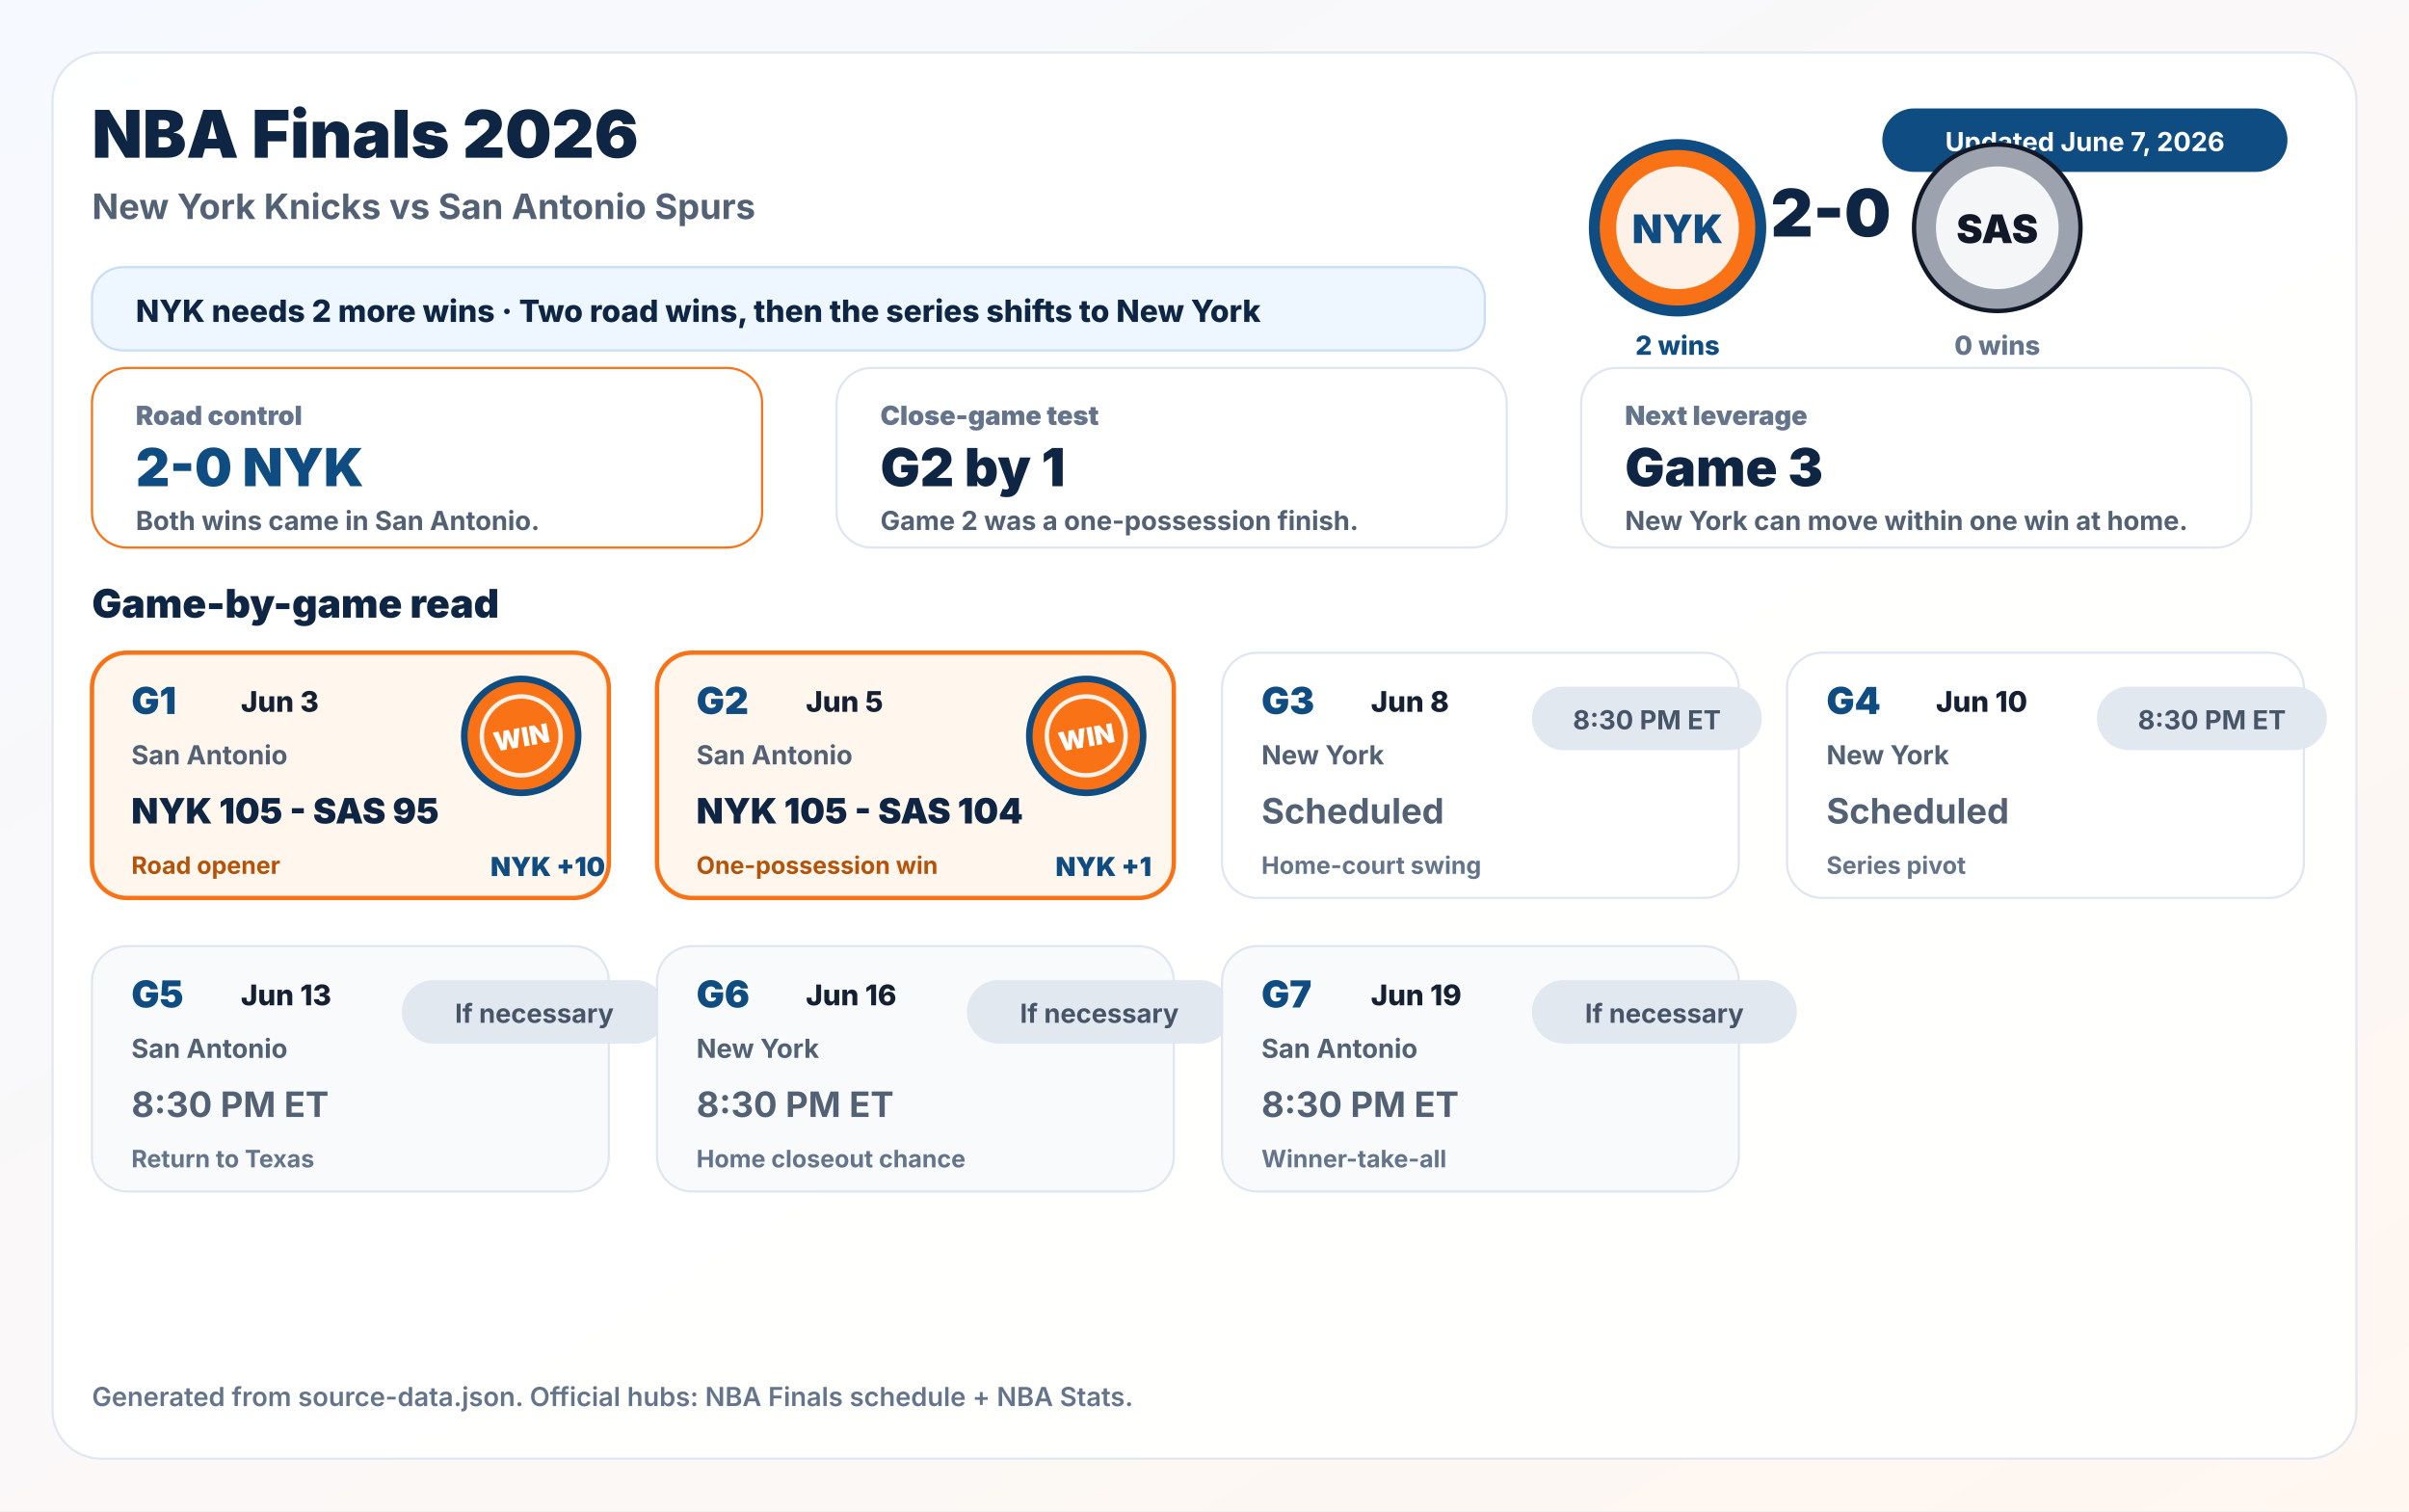
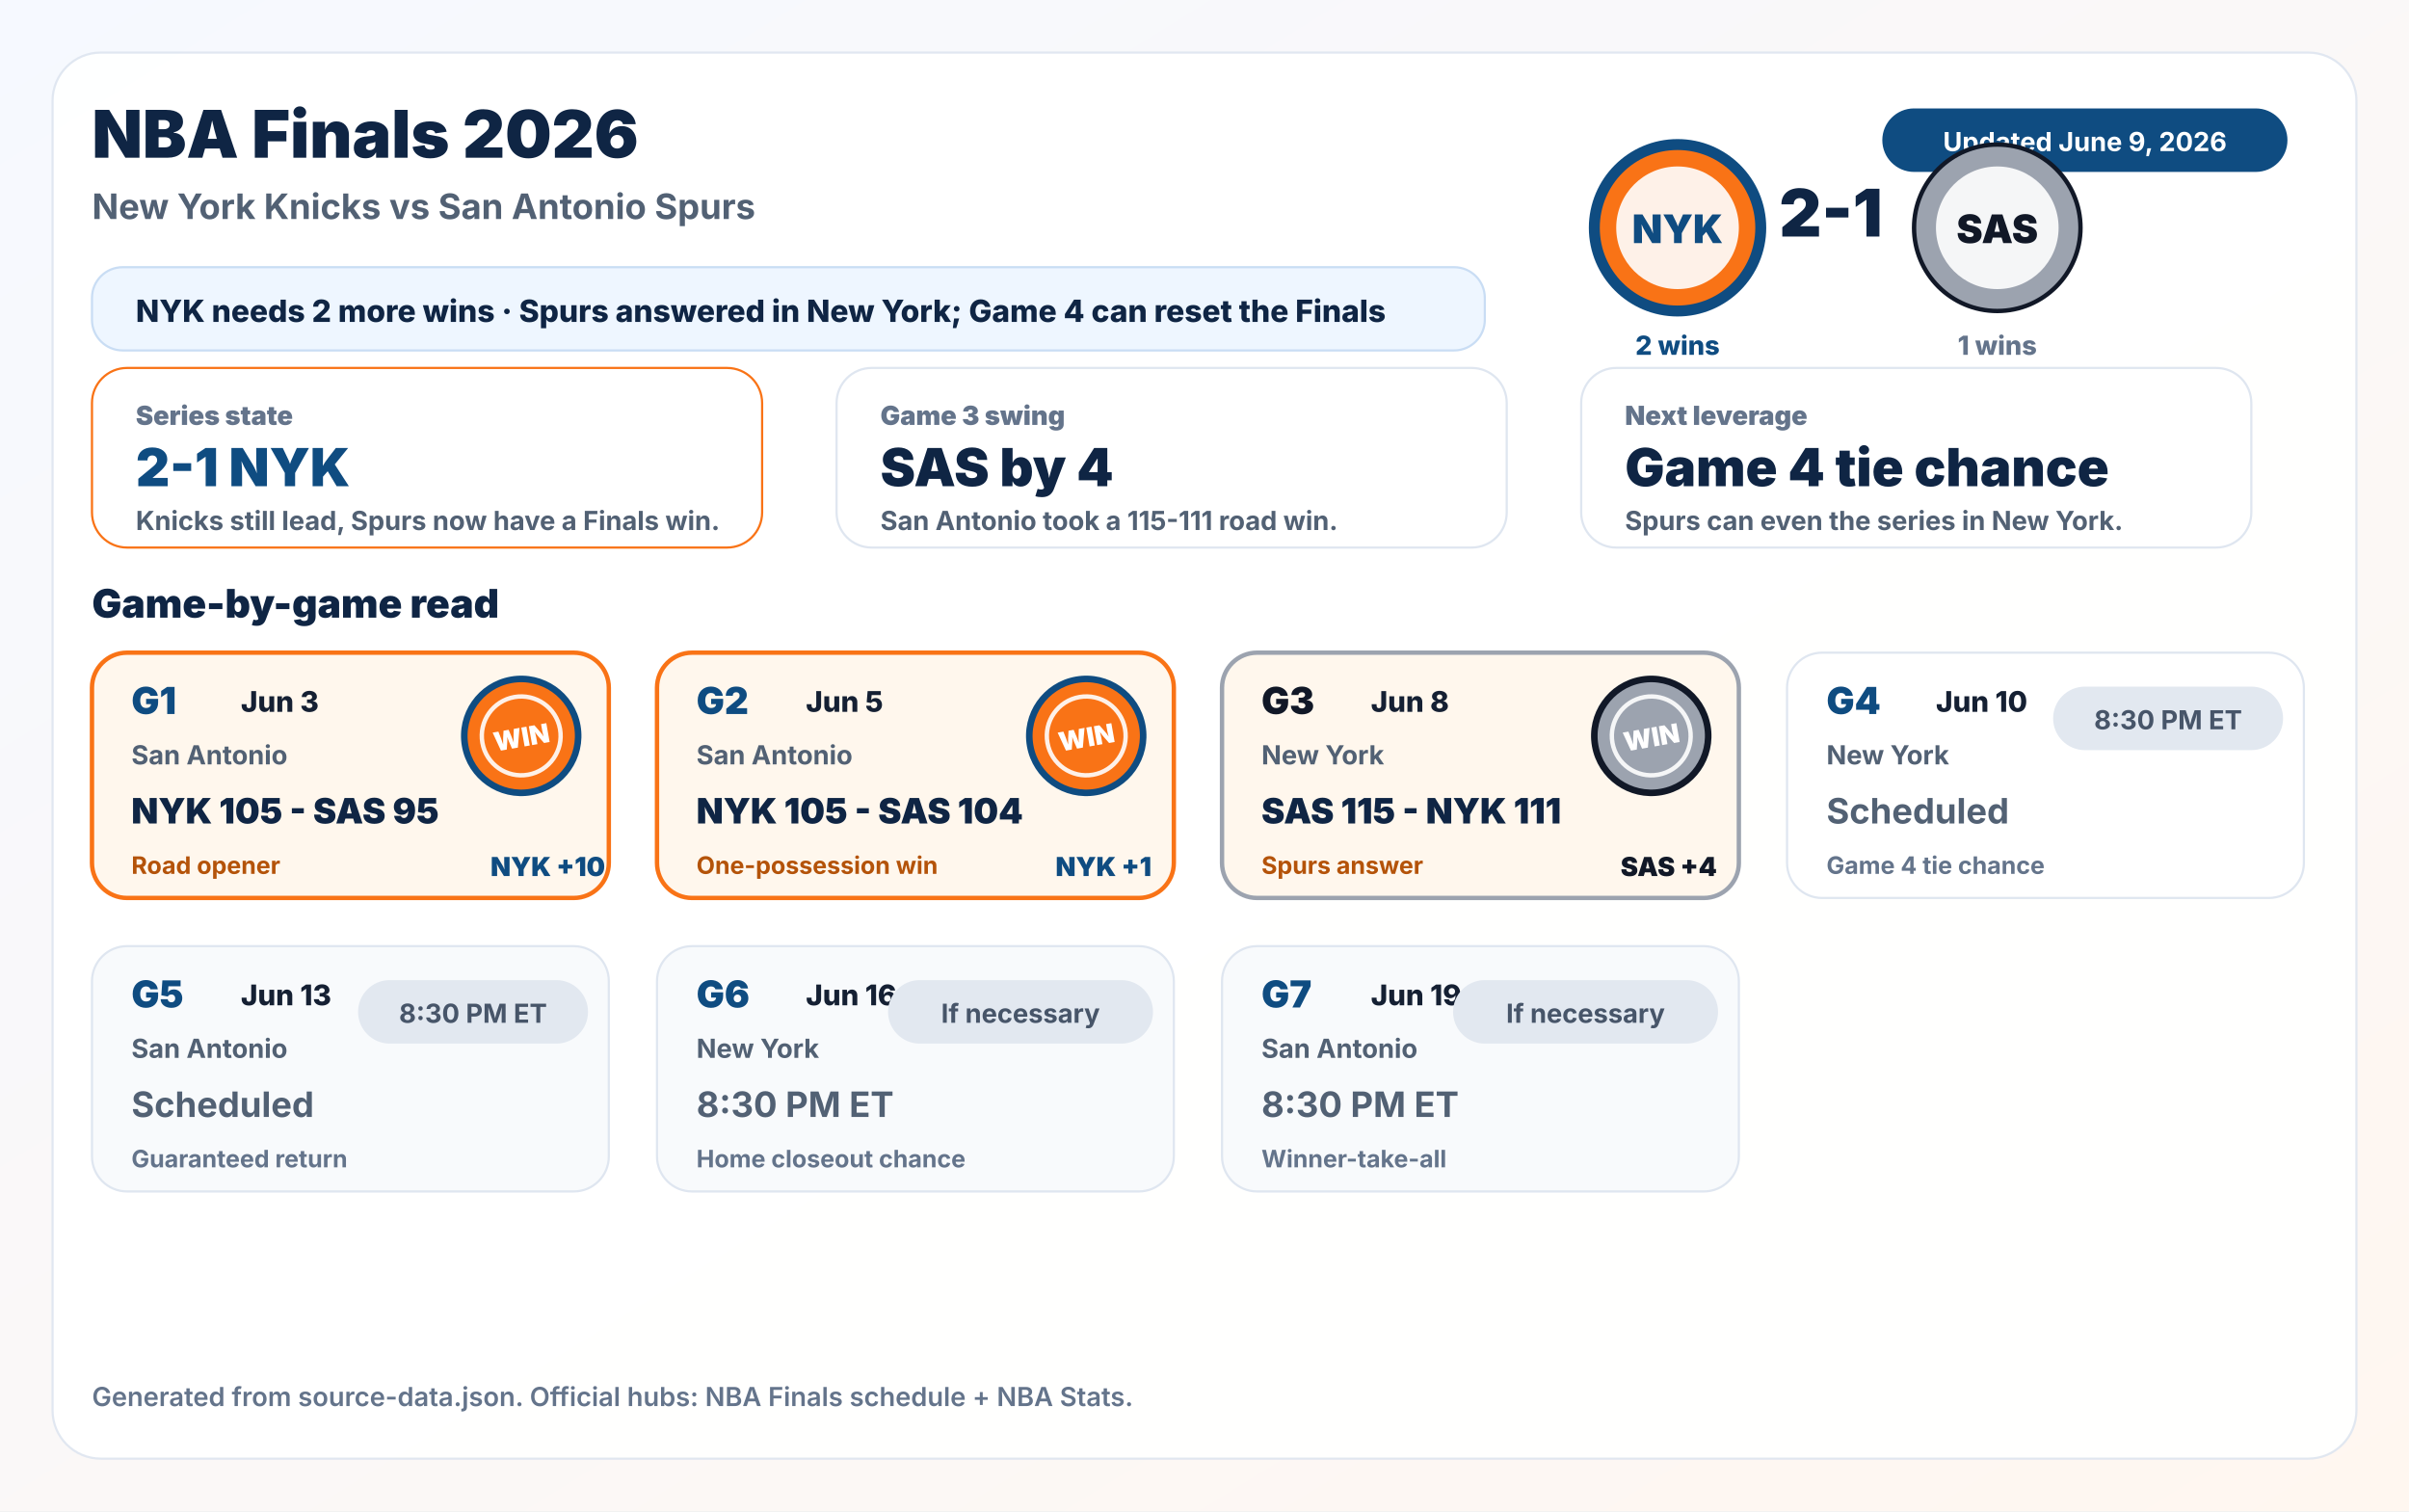
<svg xmlns="http://www.w3.org/2000/svg" width="1100" height="690" viewBox="0 0 1100 690" role="img" aria-labelledby="title desc">
  <defs>
    <linearGradient id="nbaBg" x1="0" y1="0" x2="1" y2="1">
      <stop offset="0" stop-color="#f6f9ff" />
      <stop offset="1" stop-color="#fff7f0" />
    </linearGradient>
    <linearGradient id="fifaBg" x1="0" y1="0" x2="1" y2="1">
      <stop offset="0" stop-color="#f4fbf8" />
      <stop offset="1" stop-color="#f9f6ff" />
    </linearGradient>
    <filter id="softShadow" x="-20%" y="-20%" width="140%" height="140%">
      <feDropShadow dx="0" dy="10" stdDeviation="14" flood-color="#1a2638" flood-opacity="0.12" />
    </filter>
  </defs>
  <rect x="0" y="0" width="1100" height="690" rx="0" fill="url(#nbaBg)" stroke="none" stroke-width="1" opacity="1" />
  <rect x="24" y="24" width="1052" height="642" rx="22" fill="#ffffff" stroke="#dfe6f0" stroke-width="1" opacity="0.94" />
  <text x="42" y="72" font-family="Inter, ui-sans-serif, system-ui, -apple-system, BlinkMacSystemFont, Segoe UI, sans-serif" font-size="30" font-weight="900" fill="#0f2544" text-anchor="start">NBA Finals 2026</text>
  <text x="42" y="100" font-family="Inter, ui-sans-serif, system-ui, -apple-system, BlinkMacSystemFont, Segoe UI, sans-serif" font-size="16" font-weight="650" fill="#526174" text-anchor="start">New York Knicks vs San Antonio Spurs</text>
  <rect x="860" y="50" width="184" height="28" rx="14" fill="#0f4c81" stroke="#0f4c81" stroke-width="1" opacity="1" />
-   <text x="952" y="69" font-family="Inter, ui-sans-serif, system-ui, -apple-system, BlinkMacSystemFont, Segoe UI, sans-serif" font-size="12" font-weight="700" fill="#ffffff" text-anchor="middle">Updated June 7, 2026</text>
+   <text x="952" y="69" font-family="Inter, ui-sans-serif, system-ui, -apple-system, BlinkMacSystemFont, Segoe UI, sans-serif" font-size="12" font-weight="700" fill="#ffffff" text-anchor="middle">Updated June 9, 2026</text>
  <g>
    <circle cx="766" cy="104" r="38" fill="#f97316" stroke="#0f4c81" stroke-width="5" />
    <circle cx="766" cy="104" r="28" fill="#ffffff" opacity="0.9" />
    <text x="766" y="111" font-family="Inter, ui-sans-serif, system-ui, -apple-system, BlinkMacSystemFont, Segoe UI, sans-serif" font-size="18" font-weight="950" fill="#0f4c81" text-anchor="middle">NYK</text>
    <text x="766" y="162" font-family="Inter, ui-sans-serif, system-ui, -apple-system, BlinkMacSystemFont, Segoe UI, sans-serif" font-size="12" font-weight="800" fill="#0f4c81" text-anchor="middle">2 wins</text>
  </g>
-   <text x="836" y="108" font-family="Inter, ui-sans-serif, system-ui, -apple-system, BlinkMacSystemFont, Segoe UI, sans-serif" font-size="30" font-weight="950" fill="#0f2544" text-anchor="middle">2-0</text>
+   <text x="836" y="108" font-family="Inter, ui-sans-serif, system-ui, -apple-system, BlinkMacSystemFont, Segoe UI, sans-serif" font-size="30" font-weight="950" fill="#0f2544" text-anchor="middle">2-1</text>
  <g>
    <circle cx="912" cy="104" r="38" fill="#9ca3af" stroke="#111827" stroke-width="2" />
    <circle cx="912" cy="104" r="28" fill="#ffffff" opacity="0.9" />
    <text x="912" y="111" font-family="Inter, ui-sans-serif, system-ui, -apple-system, BlinkMacSystemFont, Segoe UI, sans-serif" font-size="18" font-weight="950" fill="#111827" text-anchor="middle">SAS</text>
-     <text x="912" y="162" font-family="Inter, ui-sans-serif, system-ui, -apple-system, BlinkMacSystemFont, Segoe UI, sans-serif" font-size="12" font-weight="800" fill="#64748b" text-anchor="middle">0 wins</text>
+     <text x="912" y="162" font-family="Inter, ui-sans-serif, system-ui, -apple-system, BlinkMacSystemFont, Segoe UI, sans-serif" font-size="12" font-weight="800" fill="#64748b" text-anchor="middle">1 wins</text>
  </g>
  <rect x="42" y="122" width="636" height="38" rx="14" fill="#eef6ff" stroke="#c9ddf4" stroke-width="1" opacity="1" />
-   <text x="62" y="147" font-family="Inter, ui-sans-serif, system-ui, -apple-system, BlinkMacSystemFont, Segoe UI, sans-serif" font-size="14" font-weight="800" fill="#0f2544" text-anchor="start">NYK needs 2 more wins · Two road wins, then the series shifts to New York</text>
+   <text x="62" y="147" font-family="Inter, ui-sans-serif, system-ui, -apple-system, BlinkMacSystemFont, Segoe UI, sans-serif" font-size="14" font-weight="800" fill="#0f2544" text-anchor="start">NYK needs 2 more wins · Spurs answered in New York; Game 4 can reset the Finals</text>
  <rect x="42" y="168" width="306" height="82" rx="16" fill="#ffffff" stroke="#f97316" stroke-width="1" opacity="1" />
-   <text x="62" y="194" font-family="Inter, ui-sans-serif, system-ui, -apple-system, BlinkMacSystemFont, Segoe UI, sans-serif" font-size="12" font-weight="850" fill="#64748b" text-anchor="start">Road control</text>
-   <text x="62" y="222" font-family="Inter, ui-sans-serif, system-ui, -apple-system, BlinkMacSystemFont, Segoe UI, sans-serif" font-size="24" font-weight="950" fill="#0f4c81" text-anchor="start">2-0 NYK</text>
-   <text x="62" y="242" font-family="Inter, ui-sans-serif, system-ui, -apple-system, BlinkMacSystemFont, Segoe UI, sans-serif" font-size="12" font-weight="650" fill="#526174" text-anchor="start">Both wins came in San Antonio.</text>
+   <text x="62" y="194" font-family="Inter, ui-sans-serif, system-ui, -apple-system, BlinkMacSystemFont, Segoe UI, sans-serif" font-size="12" font-weight="850" fill="#64748b" text-anchor="start">Series state</text>
+   <text x="62" y="222" font-family="Inter, ui-sans-serif, system-ui, -apple-system, BlinkMacSystemFont, Segoe UI, sans-serif" font-size="24" font-weight="950" fill="#0f4c81" text-anchor="start">2-1 NYK</text>
+   <text x="62" y="242" font-family="Inter, ui-sans-serif, system-ui, -apple-system, BlinkMacSystemFont, Segoe UI, sans-serif" font-size="12" font-weight="650" fill="#526174" text-anchor="start">Knicks still lead, Spurs now have a Finals win.</text>
  <rect x="382" y="168" width="306" height="82" rx="16" fill="#ffffff" stroke="#dfe6f0" stroke-width="1" opacity="1" />
-   <text x="402" y="194" font-family="Inter, ui-sans-serif, system-ui, -apple-system, BlinkMacSystemFont, Segoe UI, sans-serif" font-size="12" font-weight="850" fill="#64748b" text-anchor="start">Close-game test</text>
-   <text x="402" y="222" font-family="Inter, ui-sans-serif, system-ui, -apple-system, BlinkMacSystemFont, Segoe UI, sans-serif" font-size="24" font-weight="950" fill="#0f2544" text-anchor="start">G2 by 1</text>
-   <text x="402" y="242" font-family="Inter, ui-sans-serif, system-ui, -apple-system, BlinkMacSystemFont, Segoe UI, sans-serif" font-size="12" font-weight="650" fill="#526174" text-anchor="start">Game 2 was a one-possession finish.</text>
+   <text x="402" y="194" font-family="Inter, ui-sans-serif, system-ui, -apple-system, BlinkMacSystemFont, Segoe UI, sans-serif" font-size="12" font-weight="850" fill="#64748b" text-anchor="start">Game 3 swing</text>
+   <text x="402" y="222" font-family="Inter, ui-sans-serif, system-ui, -apple-system, BlinkMacSystemFont, Segoe UI, sans-serif" font-size="24" font-weight="950" fill="#0f2544" text-anchor="start">SAS by 4</text>
+   <text x="402" y="242" font-family="Inter, ui-sans-serif, system-ui, -apple-system, BlinkMacSystemFont, Segoe UI, sans-serif" font-size="12" font-weight="650" fill="#526174" text-anchor="start">San Antonio took a 115-111 road win.</text>
  <rect x="722" y="168" width="306" height="82" rx="16" fill="#ffffff" stroke="#dfe6f0" stroke-width="1" opacity="1" />
  <text x="742" y="194" font-family="Inter, ui-sans-serif, system-ui, -apple-system, BlinkMacSystemFont, Segoe UI, sans-serif" font-size="12" font-weight="850" fill="#64748b" text-anchor="start">Next leverage</text>
-   <text x="742" y="222" font-family="Inter, ui-sans-serif, system-ui, -apple-system, BlinkMacSystemFont, Segoe UI, sans-serif" font-size="24" font-weight="950" fill="#0f2544" text-anchor="start">Game 3</text>
-   <text x="742" y="242" font-family="Inter, ui-sans-serif, system-ui, -apple-system, BlinkMacSystemFont, Segoe UI, sans-serif" font-size="12" font-weight="650" fill="#526174" text-anchor="start">New York can move within one win at home.</text>
+   <text x="742" y="222" font-family="Inter, ui-sans-serif, system-ui, -apple-system, BlinkMacSystemFont, Segoe UI, sans-serif" font-size="24" font-weight="950" fill="#0f2544" text-anchor="start">Game 4 tie chance</text>
+   <text x="742" y="242" font-family="Inter, ui-sans-serif, system-ui, -apple-system, BlinkMacSystemFont, Segoe UI, sans-serif" font-size="12" font-weight="650" fill="#526174" text-anchor="start">Spurs can even the series in New York.</text>
  <text x="42" y="282" font-family="Inter, ui-sans-serif, system-ui, -apple-system, BlinkMacSystemFont, Segoe UI, sans-serif" font-size="18" font-weight="950" fill="#0f2544" text-anchor="start">Game-by-game read</text>
  <g>
    <rect x="42" y="298" width="236" height="112" rx="16" fill="#fff7ed" stroke="#f97316" stroke-width="2" opacity="1" />
    <text x="60" y="326" font-family="Inter, ui-sans-serif, system-ui, -apple-system, BlinkMacSystemFont, Segoe UI, sans-serif" font-size="17" font-weight="950" fill="#0f4c81" text-anchor="start">G1</text>
    <text x="110" y="325" font-family="Inter, ui-sans-serif, system-ui, -apple-system, BlinkMacSystemFont, Segoe UI, sans-serif" font-size="13" font-weight="800" fill="#152033" text-anchor="start">Jun 3</text>
    <text x="60" y="349" font-family="Inter, ui-sans-serif, system-ui, -apple-system, BlinkMacSystemFont, Segoe UI, sans-serif" font-size="12" font-weight="700" fill="#526174" text-anchor="start">San Antonio</text>
    <text x="60" y="376" font-family="Inter, ui-sans-serif, system-ui, -apple-system, BlinkMacSystemFont, Segoe UI, sans-serif" font-size="16" font-weight="900" fill="#0f2544" text-anchor="start">NYK 105 - SAS 95</text>
    <text x="60" y="399" font-family="Inter, ui-sans-serif, system-ui, -apple-system, BlinkMacSystemFont, Segoe UI, sans-serif" font-size="11" font-weight="700" fill="#b45309" text-anchor="start">Road opener</text>
    <g transform="rotate(-10 238 336)">
      <circle cx="238" cy="336" r="26" fill="#f97316" stroke="#0f4c81" stroke-width="3" />
      <circle cx="238" cy="336" r="18" fill="none" stroke="#ffffff" stroke-width="2" opacity="0.9" />
      <text x="238" y="341" font-family="Inter, ui-sans-serif, system-ui, -apple-system, BlinkMacSystemFont, Segoe UI, sans-serif" font-size="12" font-weight="950" fill="#ffffff" text-anchor="middle">WIN</text>
    </g>
    <text x="224" y="400" font-family="Inter, ui-sans-serif, system-ui, -apple-system, BlinkMacSystemFont, Segoe UI, sans-serif" font-size="12" font-weight="950" fill="#0f4c81" text-anchor="start">NYK +10</text>
  </g>
  <g>
    <rect x="300" y="298" width="236" height="112" rx="16" fill="#fff7ed" stroke="#f97316" stroke-width="2" opacity="1" />
    <text x="318" y="326" font-family="Inter, ui-sans-serif, system-ui, -apple-system, BlinkMacSystemFont, Segoe UI, sans-serif" font-size="17" font-weight="950" fill="#0f4c81" text-anchor="start">G2</text>
    <text x="368" y="325" font-family="Inter, ui-sans-serif, system-ui, -apple-system, BlinkMacSystemFont, Segoe UI, sans-serif" font-size="13" font-weight="800" fill="#152033" text-anchor="start">Jun 5</text>
    <text x="318" y="349" font-family="Inter, ui-sans-serif, system-ui, -apple-system, BlinkMacSystemFont, Segoe UI, sans-serif" font-size="12" font-weight="700" fill="#526174" text-anchor="start">San Antonio</text>
    <text x="318" y="376" font-family="Inter, ui-sans-serif, system-ui, -apple-system, BlinkMacSystemFont, Segoe UI, sans-serif" font-size="16" font-weight="900" fill="#0f2544" text-anchor="start">NYK 105 - SAS 104</text>
    <text x="318" y="399" font-family="Inter, ui-sans-serif, system-ui, -apple-system, BlinkMacSystemFont, Segoe UI, sans-serif" font-size="11" font-weight="700" fill="#b45309" text-anchor="start">One-possession win</text>
    <g transform="rotate(-10 496 336)">
      <circle cx="496" cy="336" r="26" fill="#f97316" stroke="#0f4c81" stroke-width="3" />
      <circle cx="496" cy="336" r="18" fill="none" stroke="#ffffff" stroke-width="2" opacity="0.9" />
      <text x="496" y="341" font-family="Inter, ui-sans-serif, system-ui, -apple-system, BlinkMacSystemFont, Segoe UI, sans-serif" font-size="12" font-weight="950" fill="#ffffff" text-anchor="middle">WIN</text>
    </g>
    <text x="482" y="400" font-family="Inter, ui-sans-serif, system-ui, -apple-system, BlinkMacSystemFont, Segoe UI, sans-serif" font-size="12" font-weight="950" fill="#0f4c81" text-anchor="start">NYK +1</text>
  </g>
  <g>
-     <rect x="558" y="298" width="236" height="112" rx="16" fill="#ffffff" stroke="#dfe6f0" stroke-width="1" opacity="1" />
-     <text x="576" y="326" font-family="Inter, ui-sans-serif, system-ui, -apple-system, BlinkMacSystemFont, Segoe UI, sans-serif" font-size="17" font-weight="950" fill="#0f4c81" text-anchor="start">G3</text>
+     <rect x="558" y="298" width="236" height="112" rx="16" fill="#fff7ed" stroke="#9ca3af" stroke-width="2" opacity="1" />
+     <text x="576" y="326" font-family="Inter, ui-sans-serif, system-ui, -apple-system, BlinkMacSystemFont, Segoe UI, sans-serif" font-size="17" font-weight="950" fill="#111827" text-anchor="start">G3</text>
    <text x="626" y="325" font-family="Inter, ui-sans-serif, system-ui, -apple-system, BlinkMacSystemFont, Segoe UI, sans-serif" font-size="13" font-weight="800" fill="#152033" text-anchor="start">Jun 8</text>
    <text x="576" y="349" font-family="Inter, ui-sans-serif, system-ui, -apple-system, BlinkMacSystemFont, Segoe UI, sans-serif" font-size="12" font-weight="700" fill="#526174" text-anchor="start">New York</text>
-     <text x="576" y="376" font-family="Inter, ui-sans-serif, system-ui, -apple-system, BlinkMacSystemFont, Segoe UI, sans-serif" font-size="16" font-weight="750" fill="#526174" text-anchor="start">Scheduled</text>
-     <text x="576" y="399" font-family="Inter, ui-sans-serif, system-ui, -apple-system, BlinkMacSystemFont, Segoe UI, sans-serif" font-size="11" font-weight="700" fill="#64748b" text-anchor="start">Home-court swing</text>
-     <rect x="700" y="314" width="104" height="28" rx="14" fill="#e2e8f0" stroke="#e2e8f0" stroke-width="1" opacity="1" />
-     <text x="752" y="333" font-family="Inter, ui-sans-serif, system-ui, -apple-system, BlinkMacSystemFont, Segoe UI, sans-serif" font-size="12" font-weight="700" fill="#475569" text-anchor="middle">8:30 PM ET</text>
+     <text x="576" y="376" font-family="Inter, ui-sans-serif, system-ui, -apple-system, BlinkMacSystemFont, Segoe UI, sans-serif" font-size="16" font-weight="900" fill="#0f2544" text-anchor="start">SAS 115 - NYK 111</text>
+     <text x="576" y="399" font-family="Inter, ui-sans-serif, system-ui, -apple-system, BlinkMacSystemFont, Segoe UI, sans-serif" font-size="11" font-weight="700" fill="#b45309" text-anchor="start">Spurs answer</text>
+     <g transform="rotate(-10 754 336)">
+       <circle cx="754" cy="336" r="26" fill="#9ca3af" stroke="#111827" stroke-width="3" />
+       <circle cx="754" cy="336" r="18" fill="none" stroke="#ffffff" stroke-width="2" opacity="0.9" />
+       <text x="754" y="341" font-family="Inter, ui-sans-serif, system-ui, -apple-system, BlinkMacSystemFont, Segoe UI, sans-serif" font-size="12" font-weight="950" fill="#ffffff" text-anchor="middle">WIN</text>
+     </g>
+     <text x="740" y="400" font-family="Inter, ui-sans-serif, system-ui, -apple-system, BlinkMacSystemFont, Segoe UI, sans-serif" font-size="12" font-weight="950" fill="#111827" text-anchor="start">SAS +4</text>
  </g>
  <g>
    <rect x="816" y="298" width="236" height="112" rx="16" fill="#ffffff" stroke="#dfe6f0" stroke-width="1" opacity="1" />
    <text x="834" y="326" font-family="Inter, ui-sans-serif, system-ui, -apple-system, BlinkMacSystemFont, Segoe UI, sans-serif" font-size="17" font-weight="950" fill="#0f4c81" text-anchor="start">G4</text>
    <text x="884" y="325" font-family="Inter, ui-sans-serif, system-ui, -apple-system, BlinkMacSystemFont, Segoe UI, sans-serif" font-size="13" font-weight="800" fill="#152033" text-anchor="start">Jun 10</text>
    <text x="834" y="349" font-family="Inter, ui-sans-serif, system-ui, -apple-system, BlinkMacSystemFont, Segoe UI, sans-serif" font-size="12" font-weight="700" fill="#526174" text-anchor="start">New York</text>
    <text x="834" y="376" font-family="Inter, ui-sans-serif, system-ui, -apple-system, BlinkMacSystemFont, Segoe UI, sans-serif" font-size="16" font-weight="750" fill="#526174" text-anchor="start">Scheduled</text>
-     <text x="834" y="399" font-family="Inter, ui-sans-serif, system-ui, -apple-system, BlinkMacSystemFont, Segoe UI, sans-serif" font-size="11" font-weight="700" fill="#64748b" text-anchor="start">Series pivot</text>
-     <rect x="958" y="314" width="104" height="28" rx="14" fill="#e2e8f0" stroke="#e2e8f0" stroke-width="1" opacity="1" />
-     <text x="1010" y="333" font-family="Inter, ui-sans-serif, system-ui, -apple-system, BlinkMacSystemFont, Segoe UI, sans-serif" font-size="12" font-weight="700" fill="#475569" text-anchor="middle">8:30 PM ET</text>
+     <text x="834" y="399" font-family="Inter, ui-sans-serif, system-ui, -apple-system, BlinkMacSystemFont, Segoe UI, sans-serif" font-size="11" font-weight="700" fill="#64748b" text-anchor="start">Game 4 tie chance</text>
+     <rect x="938" y="314" width="104" height="28" rx="14" fill="#e2e8f0" stroke="#e2e8f0" stroke-width="1" opacity="1" />
+     <text x="990" y="333" font-family="Inter, ui-sans-serif, system-ui, -apple-system, BlinkMacSystemFont, Segoe UI, sans-serif" font-size="12" font-weight="700" fill="#475569" text-anchor="middle">8:30 PM ET</text>
  </g>
  <g>
    <rect x="42" y="432" width="236" height="112" rx="16" fill="#f8fafc" stroke="#dfe6f0" stroke-width="1" opacity="1" />
    <text x="60" y="460" font-family="Inter, ui-sans-serif, system-ui, -apple-system, BlinkMacSystemFont, Segoe UI, sans-serif" font-size="17" font-weight="950" fill="#0f4c81" text-anchor="start">G5</text>
    <text x="110" y="459" font-family="Inter, ui-sans-serif, system-ui, -apple-system, BlinkMacSystemFont, Segoe UI, sans-serif" font-size="13" font-weight="800" fill="#152033" text-anchor="start">Jun 13</text>
    <text x="60" y="483" font-family="Inter, ui-sans-serif, system-ui, -apple-system, BlinkMacSystemFont, Segoe UI, sans-serif" font-size="12" font-weight="700" fill="#526174" text-anchor="start">San Antonio</text>
-     <text x="60" y="510" font-family="Inter, ui-sans-serif, system-ui, -apple-system, BlinkMacSystemFont, Segoe UI, sans-serif" font-size="16" font-weight="750" fill="#526174" text-anchor="start">8:30 PM ET</text>
-     <text x="60" y="533" font-family="Inter, ui-sans-serif, system-ui, -apple-system, BlinkMacSystemFont, Segoe UI, sans-serif" font-size="11" font-weight="700" fill="#64748b" text-anchor="start">Return to Texas</text>
-     <rect x="184" y="448" width="120" height="28" rx="14" fill="#e2e8f0" stroke="#e2e8f0" stroke-width="1" opacity="1" />
-     <text x="244" y="467" font-family="Inter, ui-sans-serif, system-ui, -apple-system, BlinkMacSystemFont, Segoe UI, sans-serif" font-size="12" font-weight="700" fill="#475569" text-anchor="middle">If necessary</text>
+     <text x="60" y="510" font-family="Inter, ui-sans-serif, system-ui, -apple-system, BlinkMacSystemFont, Segoe UI, sans-serif" font-size="16" font-weight="750" fill="#526174" text-anchor="start">Scheduled</text>
+     <text x="60" y="533" font-family="Inter, ui-sans-serif, system-ui, -apple-system, BlinkMacSystemFont, Segoe UI, sans-serif" font-size="11" font-weight="700" fill="#64748b" text-anchor="start">Guaranteed return</text>
+     <rect x="164" y="448" width="104" height="28" rx="14" fill="#e2e8f0" stroke="#e2e8f0" stroke-width="1" opacity="1" />
+     <text x="216" y="467" font-family="Inter, ui-sans-serif, system-ui, -apple-system, BlinkMacSystemFont, Segoe UI, sans-serif" font-size="12" font-weight="700" fill="#475569" text-anchor="middle">8:30 PM ET</text>
  </g>
  <g>
    <rect x="300" y="432" width="236" height="112" rx="16" fill="#f8fafc" stroke="#dfe6f0" stroke-width="1" opacity="1" />
    <text x="318" y="460" font-family="Inter, ui-sans-serif, system-ui, -apple-system, BlinkMacSystemFont, Segoe UI, sans-serif" font-size="17" font-weight="950" fill="#0f4c81" text-anchor="start">G6</text>
    <text x="368" y="459" font-family="Inter, ui-sans-serif, system-ui, -apple-system, BlinkMacSystemFont, Segoe UI, sans-serif" font-size="13" font-weight="800" fill="#152033" text-anchor="start">Jun 16</text>
    <text x="318" y="483" font-family="Inter, ui-sans-serif, system-ui, -apple-system, BlinkMacSystemFont, Segoe UI, sans-serif" font-size="12" font-weight="700" fill="#526174" text-anchor="start">New York</text>
    <text x="318" y="510" font-family="Inter, ui-sans-serif, system-ui, -apple-system, BlinkMacSystemFont, Segoe UI, sans-serif" font-size="16" font-weight="750" fill="#526174" text-anchor="start">8:30 PM ET</text>
    <text x="318" y="533" font-family="Inter, ui-sans-serif, system-ui, -apple-system, BlinkMacSystemFont, Segoe UI, sans-serif" font-size="11" font-weight="700" fill="#64748b" text-anchor="start">Home closeout chance</text>
-     <rect x="442" y="448" width="120" height="28" rx="14" fill="#e2e8f0" stroke="#e2e8f0" stroke-width="1" opacity="1" />
-     <text x="502" y="467" font-family="Inter, ui-sans-serif, system-ui, -apple-system, BlinkMacSystemFont, Segoe UI, sans-serif" font-size="12" font-weight="700" fill="#475569" text-anchor="middle">If necessary</text>
+     <rect x="406" y="448" width="120" height="28" rx="14" fill="#e2e8f0" stroke="#e2e8f0" stroke-width="1" opacity="1" />
+     <text x="466" y="467" font-family="Inter, ui-sans-serif, system-ui, -apple-system, BlinkMacSystemFont, Segoe UI, sans-serif" font-size="12" font-weight="700" fill="#475569" text-anchor="middle">If necessary</text>
  </g>
  <g>
    <rect x="558" y="432" width="236" height="112" rx="16" fill="#f8fafc" stroke="#dfe6f0" stroke-width="1" opacity="1" />
    <text x="576" y="460" font-family="Inter, ui-sans-serif, system-ui, -apple-system, BlinkMacSystemFont, Segoe UI, sans-serif" font-size="17" font-weight="950" fill="#0f4c81" text-anchor="start">G7</text>
    <text x="626" y="459" font-family="Inter, ui-sans-serif, system-ui, -apple-system, BlinkMacSystemFont, Segoe UI, sans-serif" font-size="13" font-weight="800" fill="#152033" text-anchor="start">Jun 19</text>
    <text x="576" y="483" font-family="Inter, ui-sans-serif, system-ui, -apple-system, BlinkMacSystemFont, Segoe UI, sans-serif" font-size="12" font-weight="700" fill="#526174" text-anchor="start">San Antonio</text>
    <text x="576" y="510" font-family="Inter, ui-sans-serif, system-ui, -apple-system, BlinkMacSystemFont, Segoe UI, sans-serif" font-size="16" font-weight="750" fill="#526174" text-anchor="start">8:30 PM ET</text>
    <text x="576" y="533" font-family="Inter, ui-sans-serif, system-ui, -apple-system, BlinkMacSystemFont, Segoe UI, sans-serif" font-size="11" font-weight="700" fill="#64748b" text-anchor="start">Winner-take-all</text>
-     <rect x="700" y="448" width="120" height="28" rx="14" fill="#e2e8f0" stroke="#e2e8f0" stroke-width="1" opacity="1" />
-     <text x="760" y="467" font-family="Inter, ui-sans-serif, system-ui, -apple-system, BlinkMacSystemFont, Segoe UI, sans-serif" font-size="12" font-weight="700" fill="#475569" text-anchor="middle">If necessary</text>
+     <rect x="664" y="448" width="120" height="28" rx="14" fill="#e2e8f0" stroke="#e2e8f0" stroke-width="1" opacity="1" />
+     <text x="724" y="467" font-family="Inter, ui-sans-serif, system-ui, -apple-system, BlinkMacSystemFont, Segoe UI, sans-serif" font-size="12" font-weight="700" fill="#475569" text-anchor="middle">If necessary</text>
  </g>
  <text x="42" y="642" font-family="Inter, ui-sans-serif, system-ui, -apple-system, BlinkMacSystemFont, Segoe UI, sans-serif" font-size="12" font-weight="600" fill="#64748b" text-anchor="start">Generated from source-data.json. Official hubs: NBA Finals schedule + NBA Stats.</text>
</svg>
